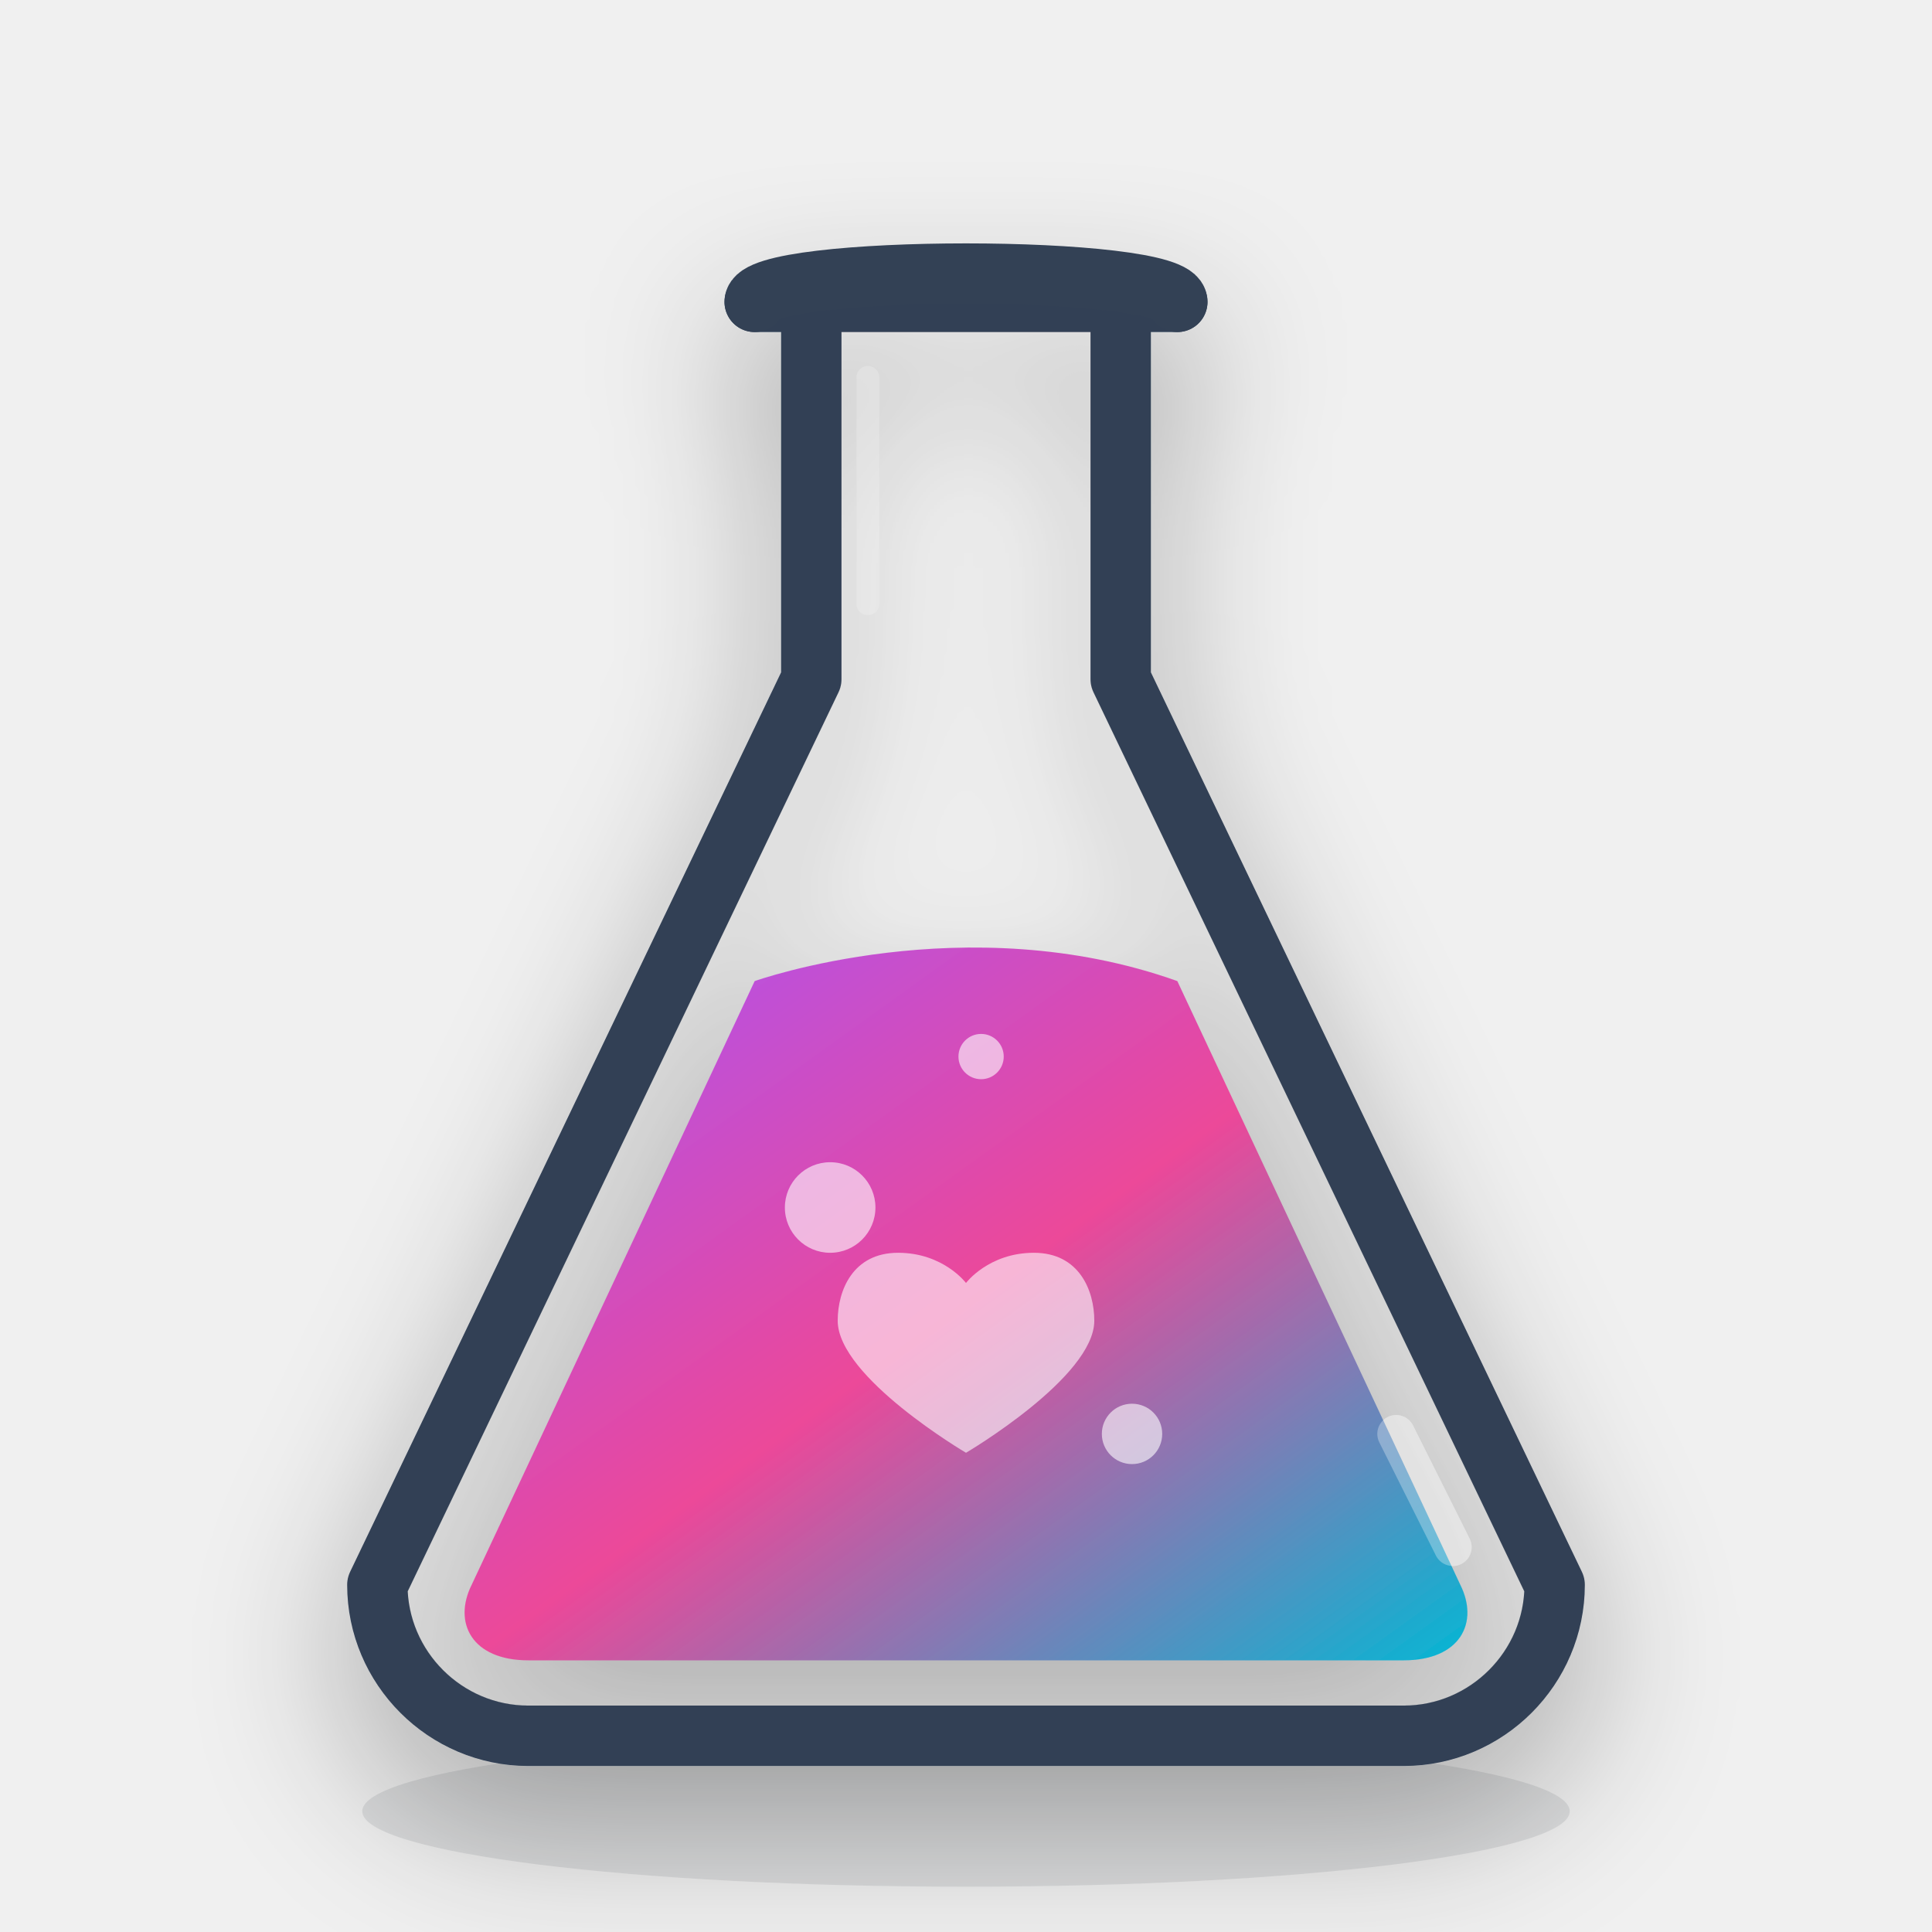
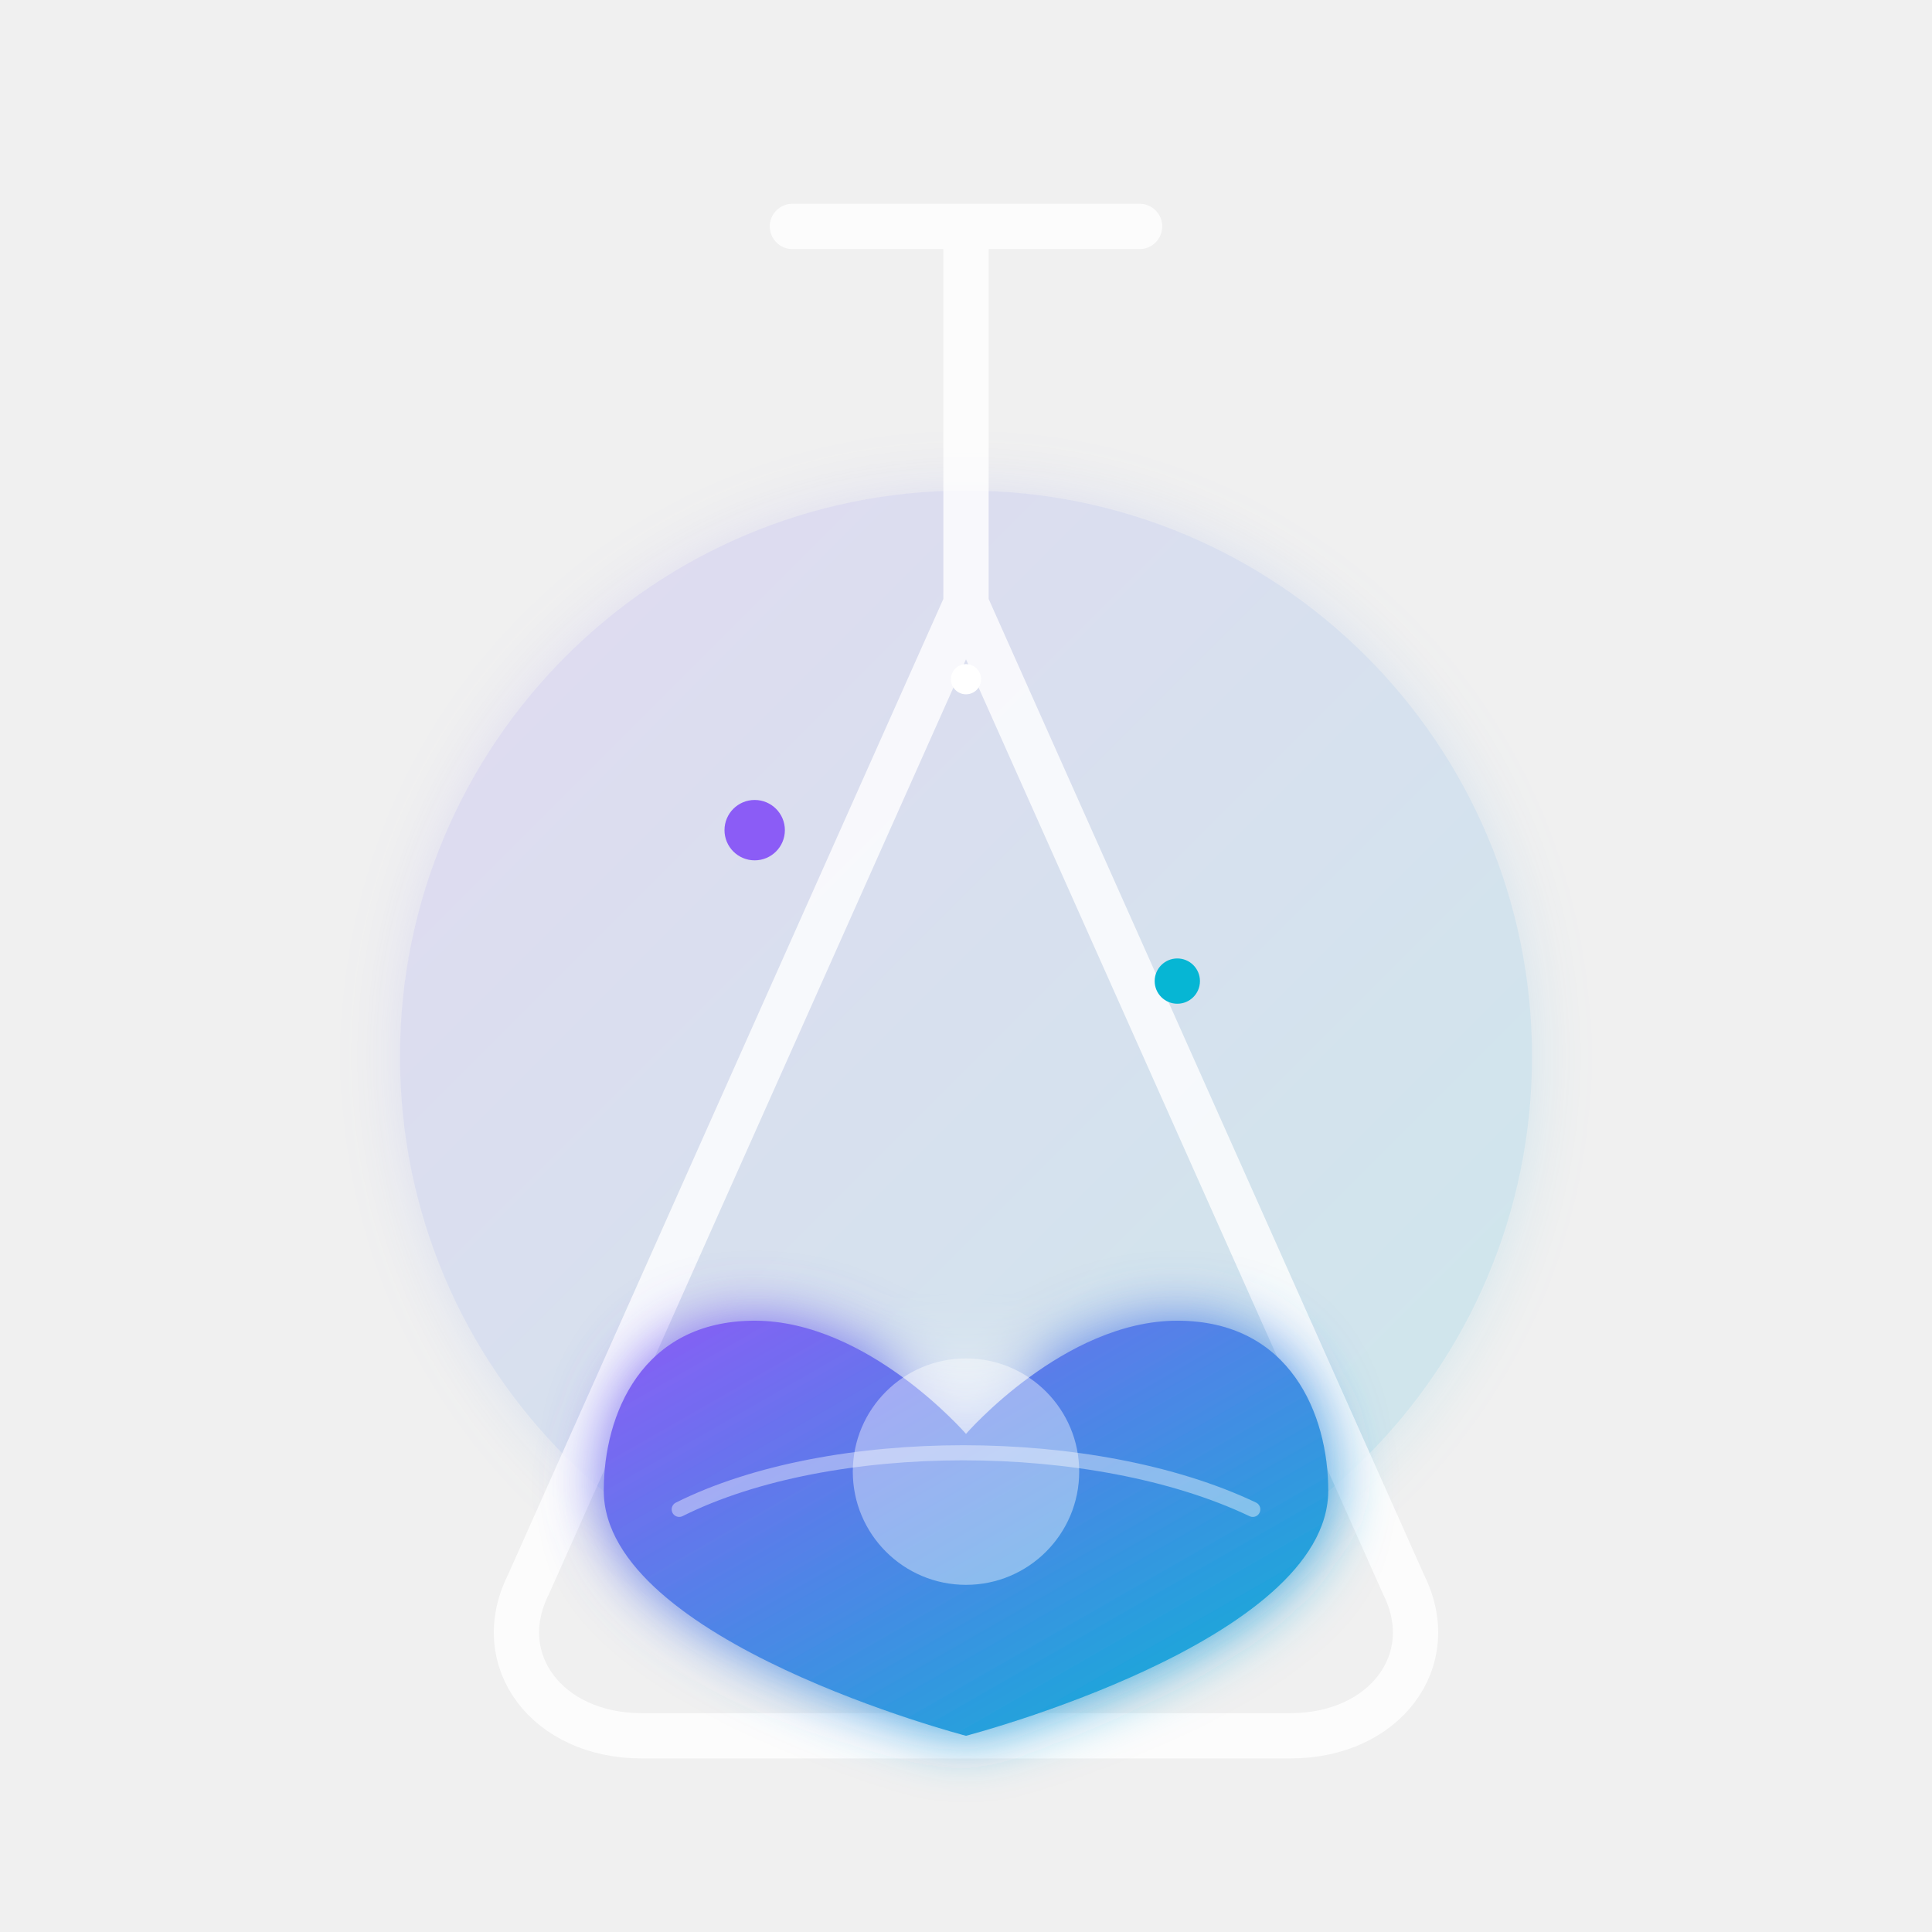
<svg xmlns="http://www.w3.org/2000/svg" width="512" height="512" viewBox="0 0 512 512" fill="none">
  <defs>
-     <linearGradient id="liquid-grad" x1="0%" y1="0%" x2="100%" y2="100%">
-       <stop offset="0%" stop-color="#A855F7" />
-       <stop offset="50%" stop-color="#EC4899" />
+     <linearGradient id="fusion-grad" x1="0%" y1="0%" x2="100%" y2="100%">
+       <stop offset="0%" stop-color="#8B5CF6" />
      <stop offset="100%" stop-color="#06B6D4" />
    </linearGradient>
-     <filter id="flask-shadow" x="-20%" y="-20%" width="140%" height="140%">
-       <feDropShadow dx="0" dy="15" stdDeviation="20" flood-opacity="0.4" />
+     <filter id="logo-glow" x="-20%" y="-20%" width="140%" height="140%">
+       <feGaussianBlur stdDeviation="8" result="blur" />
+       <feComposite in="SourceGraphic" in2="blur" operator="over" />
    </filter>
+     <radialGradient id="inner-glow" cx="50%" cy="50%" r="50%" fx="50%" fy="50%">
+       <stop offset="0%" stop-color="white" stop-opacity="0.8" />
+       <stop offset="100%" stop-color="white" stop-opacity="0" />
+     </radialGradient>
  </defs>
-   <ellipse cx="256" cy="480" rx="160" ry="20" fill="#1E293B" fill-opacity="0.1" />
-   <g filter="url(#flask-shadow)">
-     <path d="M200 80H312M215 80V180L100 420C100 442 118 460 140 460H372C394 460 412 442 412 420L297 180V80" stroke="#334155" stroke-width="16" stroke-linecap="round" stroke-linejoin="round" fill="white" fill-opacity="0.05" />
-     <path d="M140 440C125 440 120 430 125 420L200 260C200 260 256 240 312 260L387 420C392 430 387 440 372 440H140Z" fill="url(#liquid-grad)" />
-     <path d="M370 380L385 410" stroke="white" stroke-width="10" stroke-linecap="round" opacity="0.3" />
-     <path d="M230 100V160" stroke="white" stroke-width="6" stroke-linecap="round" opacity="0.1" />
+   <circle cx="256" cy="280" r="150" fill="url(#fusion-grad)" opacity="0.15" filter="url(#logo-glow)" />
+   <path d="M210 60H302M256 60V160M256 160L140 420C130 440 145 460 170 460H342C367 460 382 440 372 420L256 160Z" stroke="white" stroke-width="12" stroke-linecap="round" stroke-linejoin="round" opacity="0.8" />
+   <g filter="url(#logo-glow)">
+     <path d="M256 380C256 380 230 350 200 350C170 350 160 375 160 395C160 435 256 460 256 460C256 460 352 435 352 395C352 375 342 350 312 350C282 350 256 380 256 380Z" fill="url(#fusion-grad)" />
+     <circle cx="256" cy="390" r="30" fill="white" opacity="0.4" />
  </g>
-   <g opacity="0.6">
-     <circle cx="220" cy="320" r="12" fill="white" />
-     <circle cx="300" cy="380" r="8" fill="white" />
-     <circle cx="260" cy="280" r="6" fill="white" />
-     <path d="M256 340C256 340 250 332 238 332C226 332 222 342 222 350C222 365 256 385 256 385C256 385 290 365 290 350C290 342 286 332 274 332C262 332 256 340 256 340Z" fill="white" />
-   </g>
-   <path d="M200 80C200 70 312 70 312 80" stroke="#334155" stroke-width="16" stroke-linecap="round" />
+   <circle cx="200" cy="220" r="8" fill="#8B5CF6">
+     <animate attributeName="opacity" values="0.3;1;0.3" dur="3s" repeatCount="indefinite" />
+   </circle>
+   <circle cx="312" cy="260" r="6" fill="#06B6D4">
+     <animate attributeName="opacity" values="1;0.3;1" dur="4s" repeatCount="indefinite" />
+   </circle>
+   <circle cx="256" cy="180" r="4" fill="white">
+     <animate attributeName="opacity" values="0.5;1;0.5" dur="2s" repeatCount="indefinite" />
+   </circle>
+   <path d="M180 400C220 380 290 380 332 400" stroke="white" stroke-width="4" stroke-linecap="round" opacity="0.4" />
</svg>
